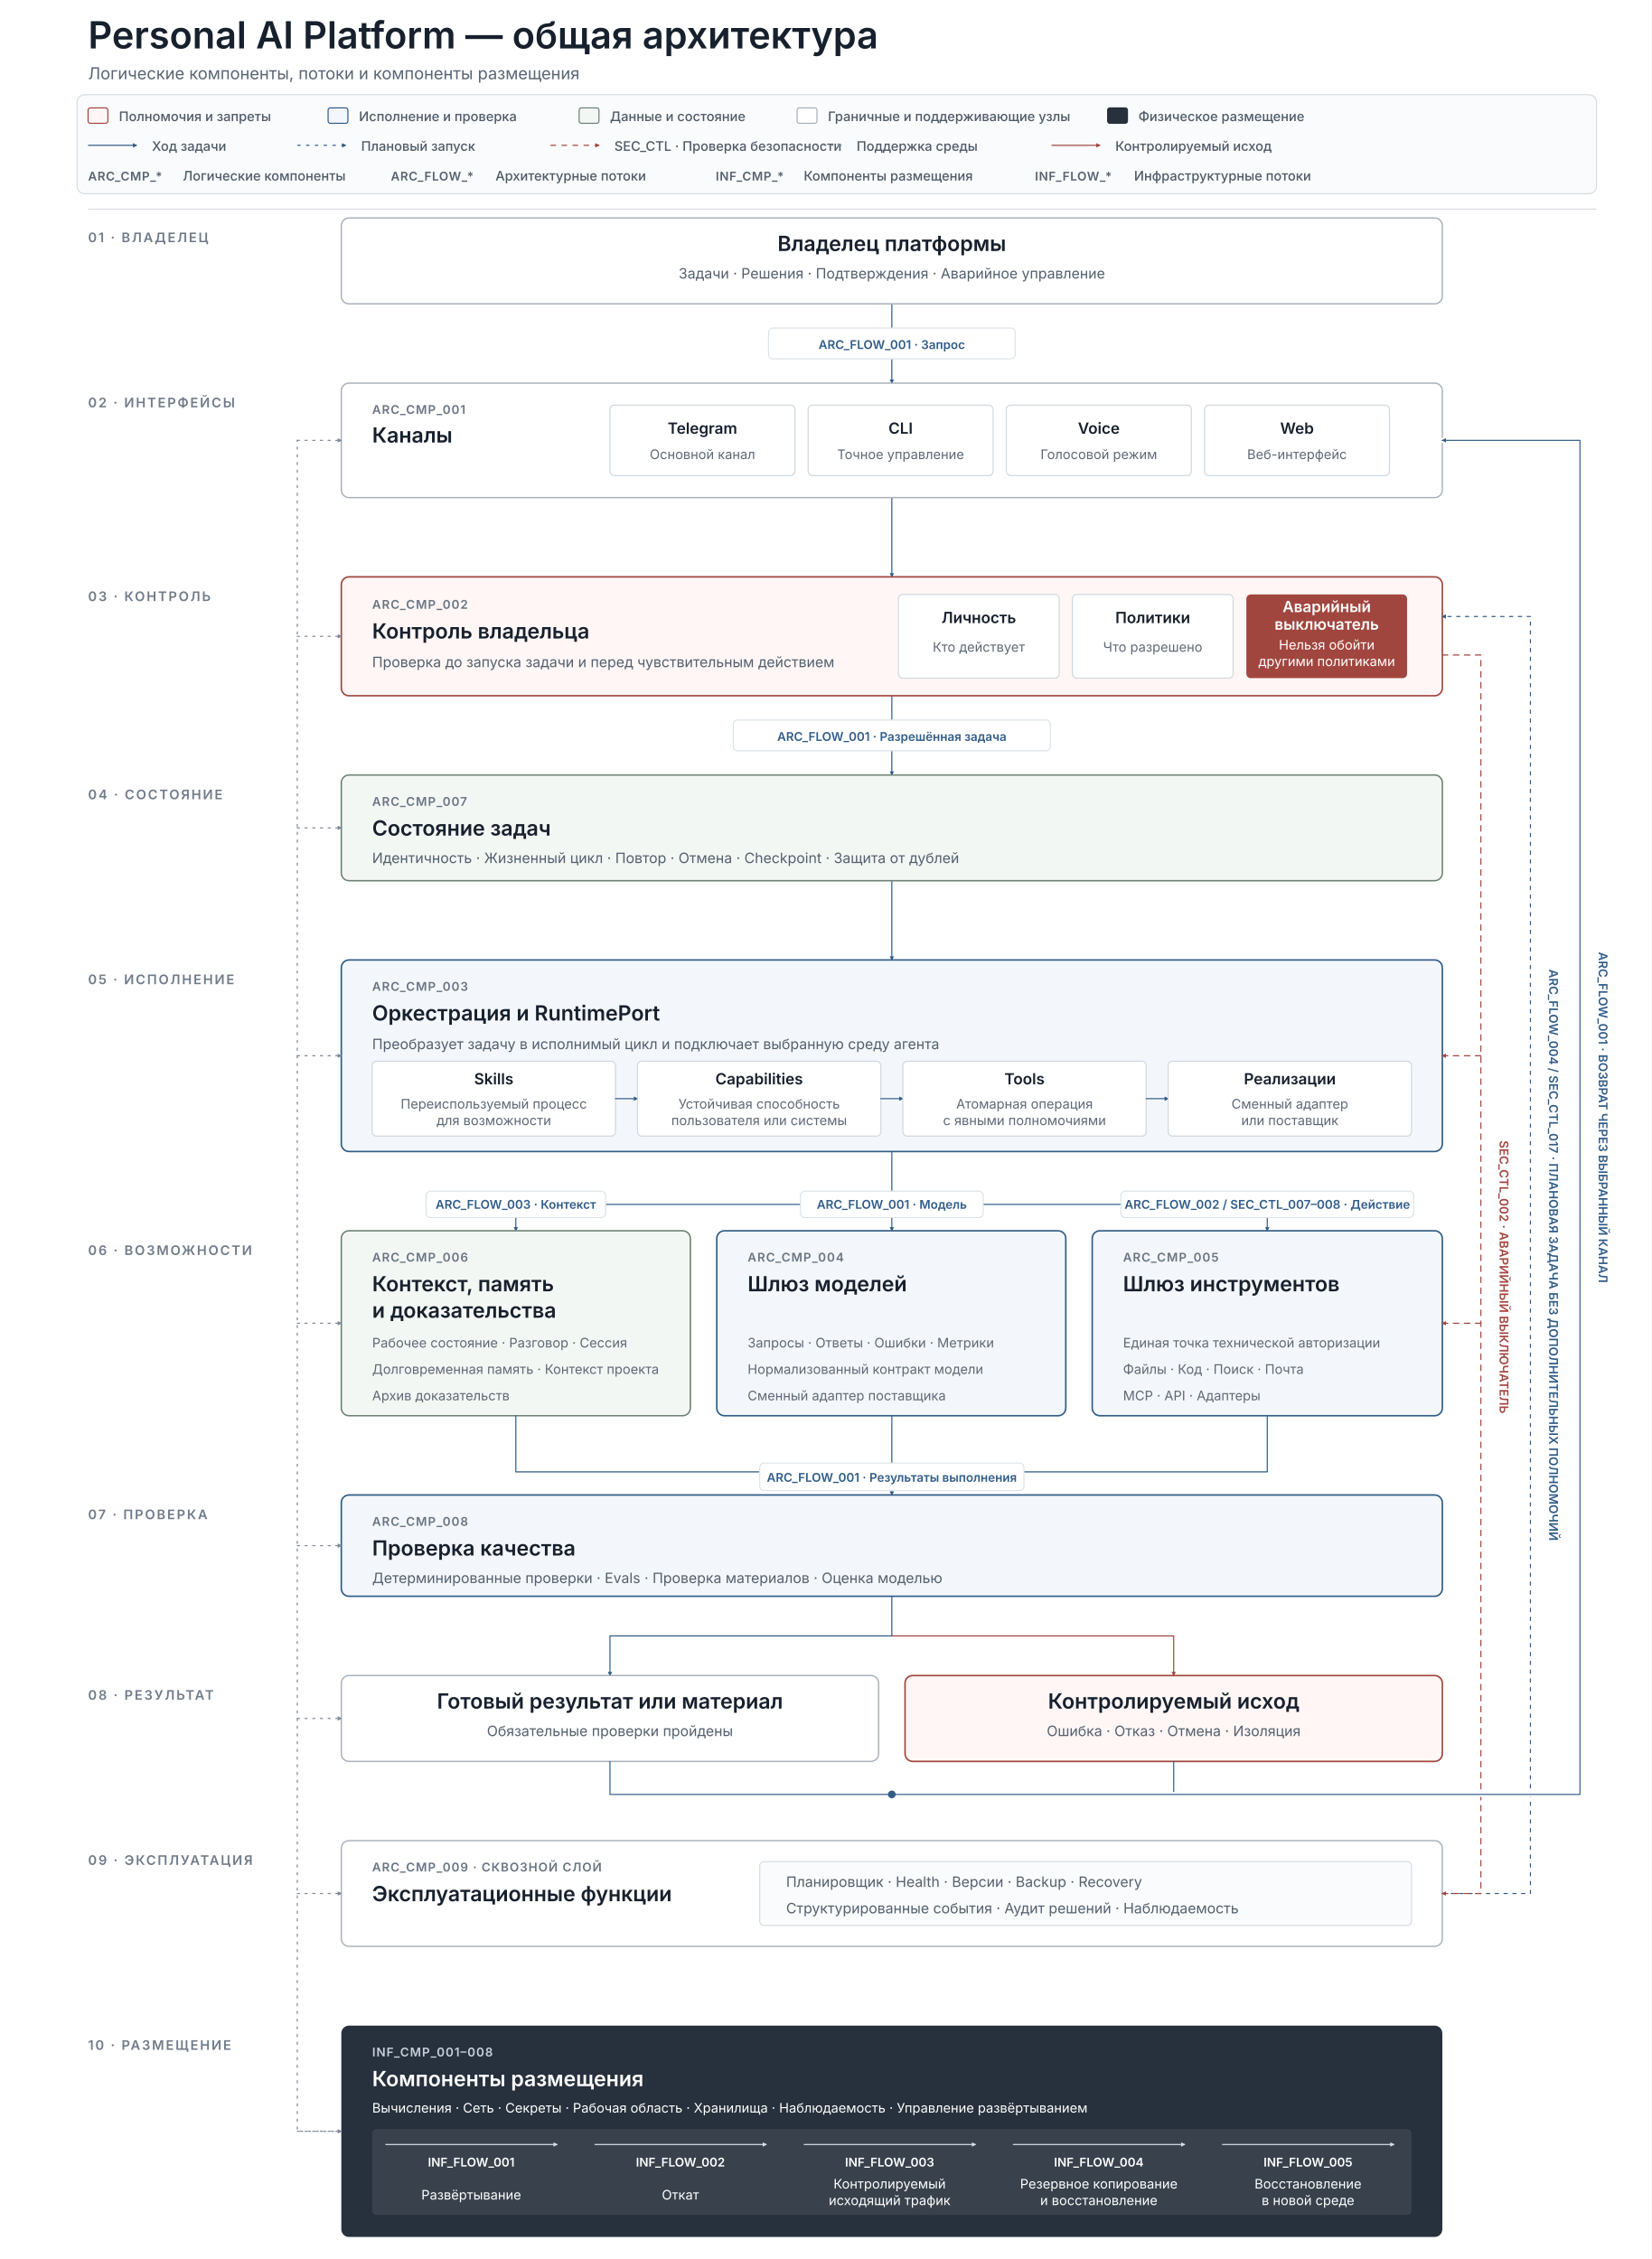
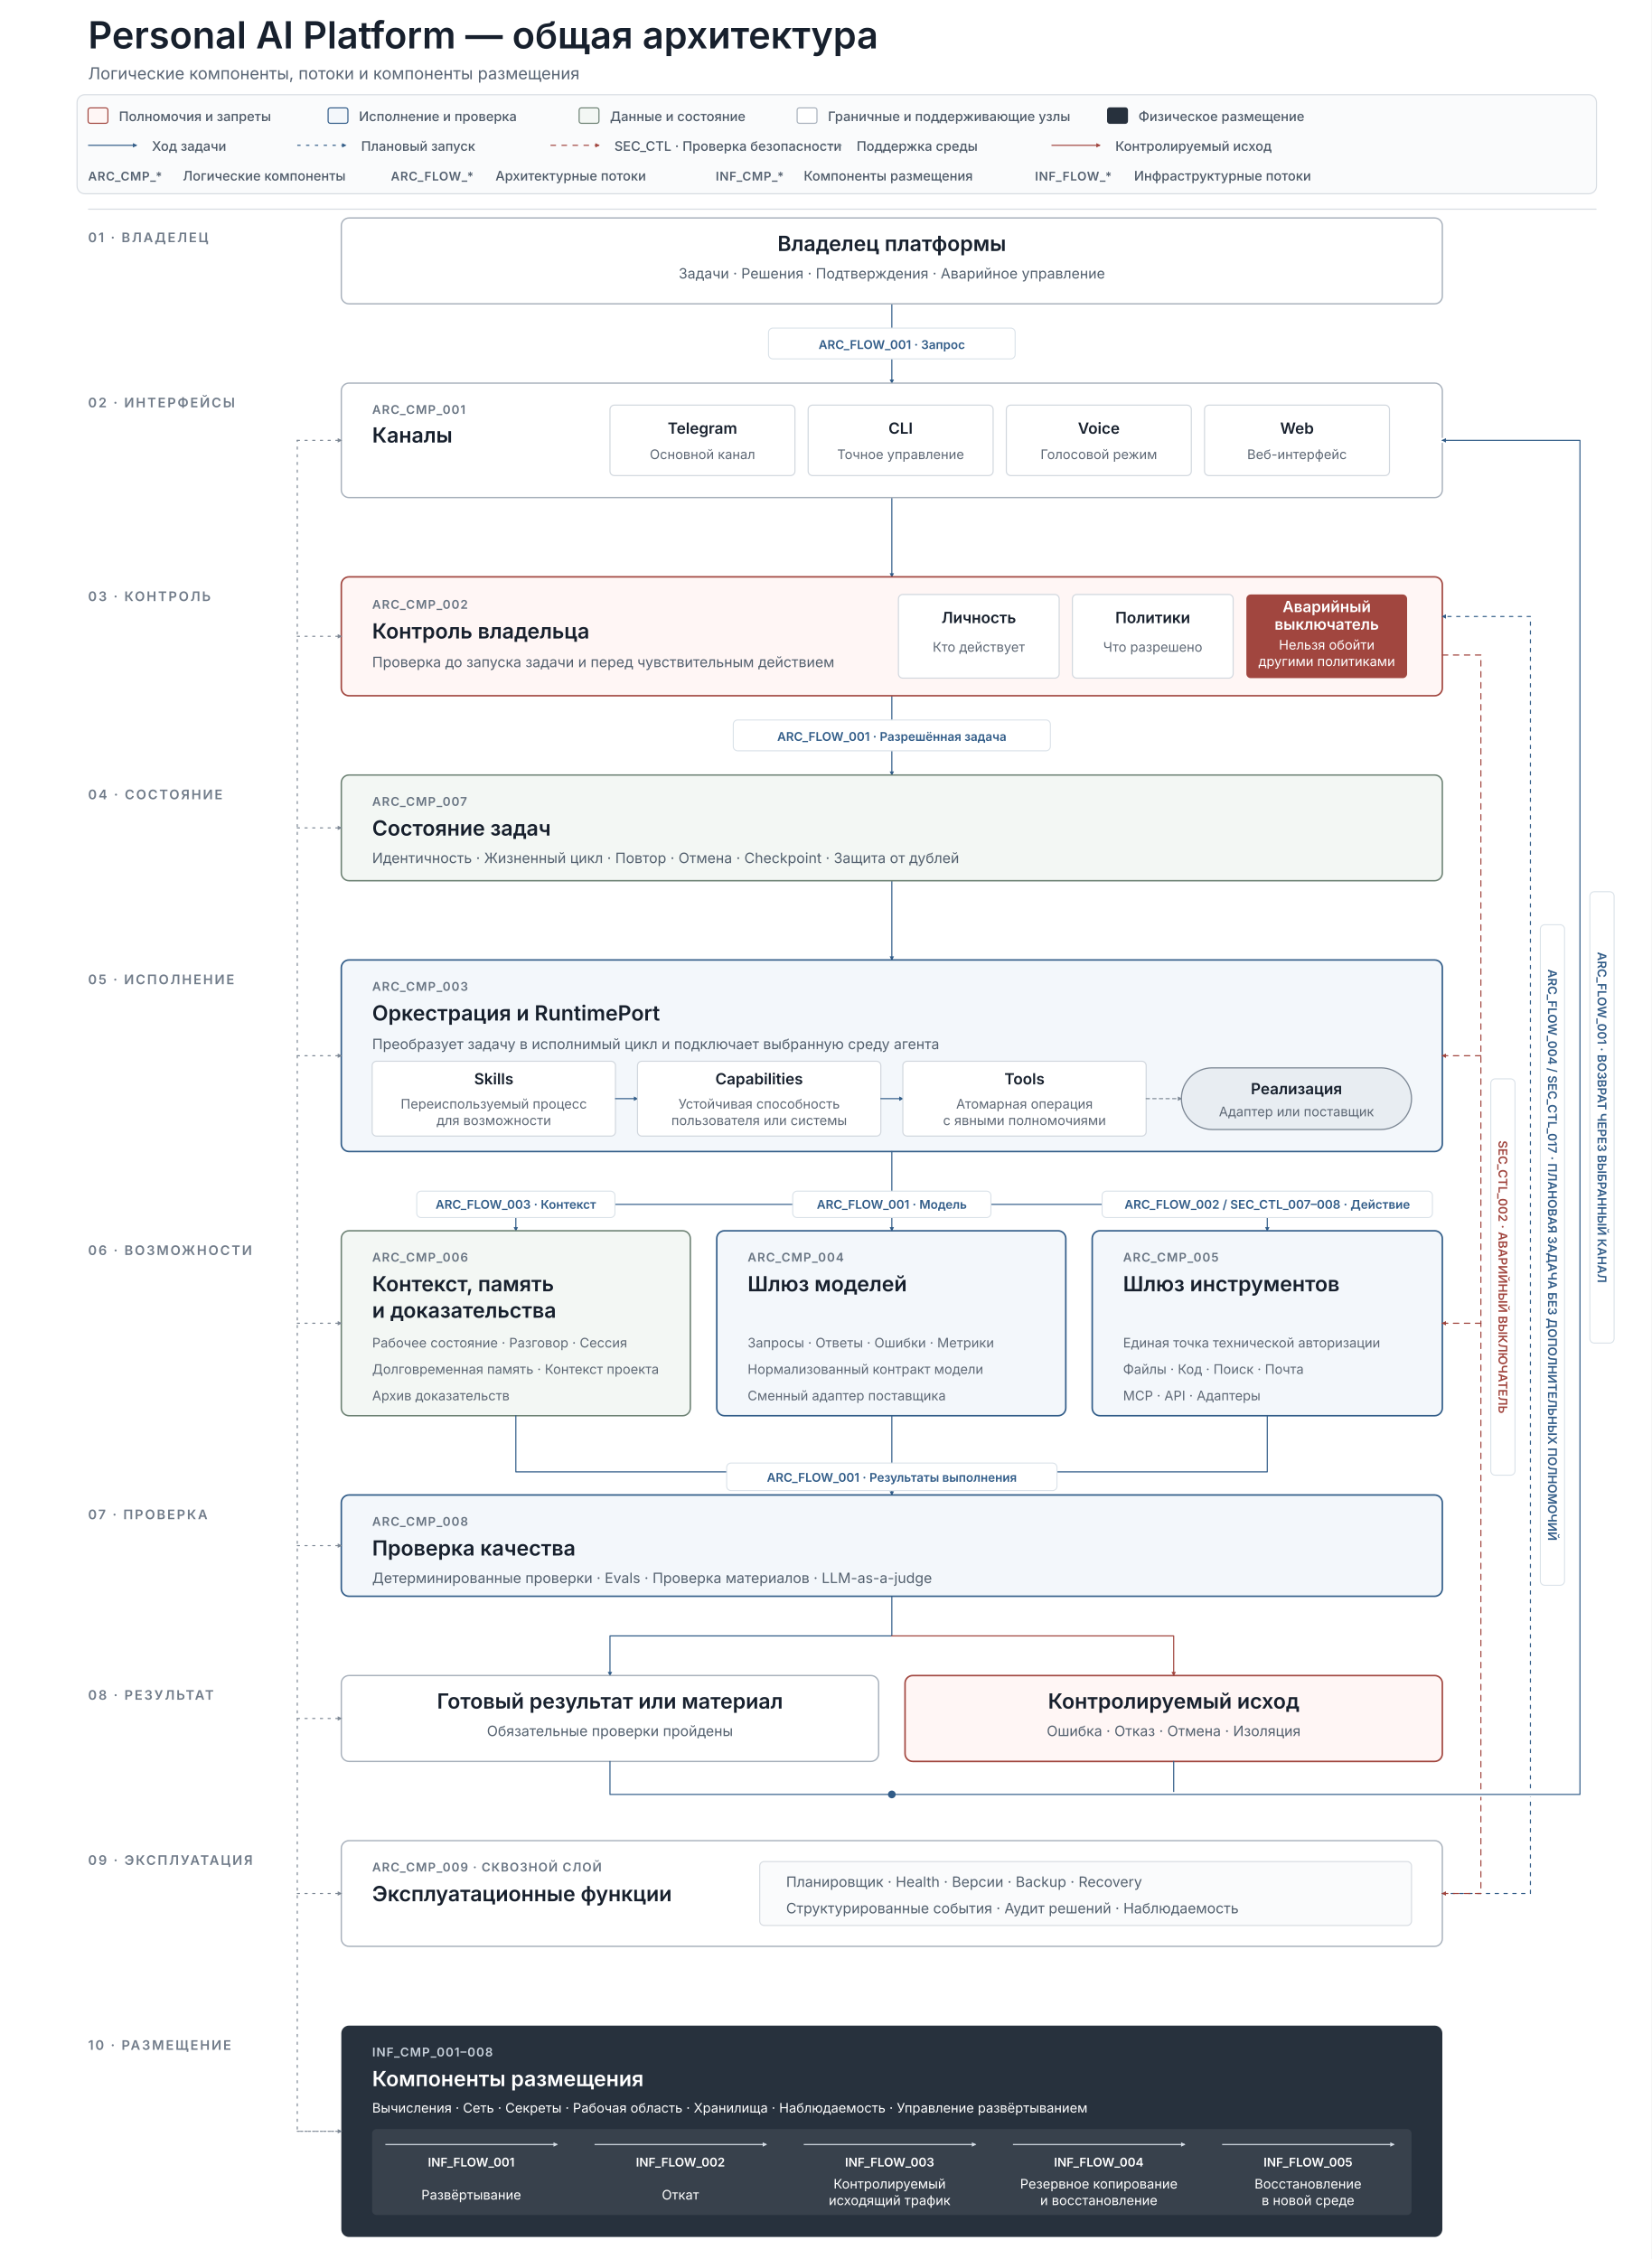
<svg xmlns="http://www.w3.org/2000/svg" width="1500" height="2052" viewBox="0 0 1500 2052" role="img" aria-labelledby="title desc">
  <defs>
    <marker id="arrow-main" viewBox="0 0 10 10" refX="8.2" refY="5" markerWidth="4" markerHeight="4" orient="auto-start-reverse">
      <path d="M0 0L10 5L0 10Z" fill="#315C88" />
    </marker>
    <marker id="arrow-control" viewBox="0 0 10 10" refX="8.2" refY="5" markerWidth="4" markerHeight="4" orient="auto-start-reverse">
      <path d="M0 0L10 5L0 10Z" fill="#A1463F" />
    </marker>
    <marker id="arrow-support" viewBox="0 0 10 10" refX="8.2" refY="5" markerWidth="4" markerHeight="4" orient="auto-start-reverse">
      <path d="M0 0L10 5L0 10Z" fill="#7D8895" />
    </marker>
    <marker id="arrow-infra" viewBox="0 0 10 10" refX="8.2" refY="5" markerWidth="4" markerHeight="4" orient="auto-start-reverse">
      <path d="M0 0L10 5L0 10Z" fill="#D6DEE7" />
    </marker>
    <style>
      text { font-family: Inter, "Segoe UI", Arial, sans-serif; fill: #17202D; }
      .title { font-size: 34px; font-weight: 600; }
      .subtitle { font-size: 15px; font-weight: 400; fill: #596574; }
      .legend { font-size: 12px; font-weight: 500; fill: #4E5A68; }
      .legend-id { font-size: 11px; font-weight: 600; letter-spacing: 0.5px; fill: #566271; }
      .layer-no { font-size: 12px; font-weight: 600; letter-spacing: 1.5px; fill: #707B89; }
      .component-id { font-size: 11px; font-weight: 600; letter-spacing: 0.8px; fill: #687482; }
      .component-title { font-size: 19px; font-weight: 600; }
      .component-text { font-size: 13px; font-weight: 400; fill: #53606E; }
      .small-title { font-size: 14px; font-weight: 600; }
      .small-text { font-size: 12px; font-weight: 400; fill: #5E6875; }
      .entity-text { font-size: 13px; font-weight: 600; fill: #263445; }
      .note-text { font-size: 13px; font-weight: 400; fill: #53606E; }
      .flow-text { font-size: 11px; font-weight: 600; fill: #315C88; }
      .control-flow-text { font-size: 11px; font-weight: 600; fill: #A1463F; }
      .inverse-title { font-size: 14px; font-weight: 600; fill: #FFFFFF; }
      .inverse-text { font-size: 12px; font-weight: 400; fill: #FFFFFF; }
      .infra-title { font-size: 12px; font-weight: 600; letter-spacing: 1px; fill: #FFFFFF; }
      .infra-text { font-size: 14px; font-weight: 400; fill: #FFFFFF; }
      .infra-chip { font-size: 11px; font-weight: 600; fill: #FFFFFF; }
      .infra-component-id { font-size: 11px; font-weight: 600; letter-spacing: 0.8px; fill: #C8D1DB; }
      .infra-component-title { font-size: 19px; font-weight: 600; fill: #FFFFFF; }
      .infra-small-text { font-size: 12px; font-weight: 400; fill: #FFFFFF; }
      .main-line { fill: none; stroke: #315C88; stroke-width: 1; stroke-linecap: round; stroke-linejoin: round; marker-end: url(#arrow-main); }
      .branch-line { fill: none; stroke: #315C88; stroke-width: 1; stroke-linecap: round; stroke-linejoin: round; marker-end: url(#arrow-main); }
      .bus-line { fill: none; stroke: #315C88; stroke-width: 1; stroke-linecap: round; stroke-linejoin: round; }
      .control-line { fill: none; stroke: #A1463F; stroke-width: 1; stroke-dasharray: 5 5; stroke-linecap: round; stroke-linejoin: round; marker-end: url(#arrow-control); }
      .control-rail { fill: none; stroke: #A1463F; stroke-width: 1; stroke-dasharray: 5 5; stroke-linecap: round; stroke-linejoin: round; }
      .failure-line { fill: none; stroke: #A1463F; stroke-width: 1; stroke-linecap: round; stroke-linejoin: round; marker-end: url(#arrow-control); }
      .scheduled-line { fill: none; stroke: #315C88; stroke-width: 1; stroke-dasharray: 3 5; stroke-linecap: round; stroke-linejoin: round; marker-end: url(#arrow-main); }
      .support-line { fill: none; stroke: #7D8895; stroke-width: 1; stroke-dasharray: 2 5; stroke-linecap: round; stroke-linejoin: round; marker-end: url(#arrow-support); }
      .support-rail { fill: none; stroke: #7D8895; stroke-width: 1; stroke-dasharray: 2 5; stroke-linecap: round; stroke-linejoin: round; }
      .neutral-card { fill: #FFFFFF; stroke: #A7B0BB; stroke-width: 1.2; }
      .control-card { fill: #FFF6F5; stroke: #A1463F; stroke-width: 1.4; }
      .execution-card { fill: #F3F7FB; stroke: #315C88; stroke-width: 1.4; }
      .data-card { fill: #F3F7F4; stroke: #6C8173; stroke-width: 1.3; }
      .label-box { fill: #FFFFFF; stroke: #D1D7DE; stroke-width: 1; }
      .inner-card { fill: #FFFFFF; stroke: #D1D7DE; stroke-width: 1; }
+       .implementation-pill { fill: #E8EDF2; stroke: #7D8895; stroke-width: 1.1; }
+       .implementation-link { fill: none; stroke: #7D8895; stroke-width: 1; stroke-dasharray: 3 3; stroke-linecap: round; marker-end: url(#arrow-support); }
      .detail-panel { fill: #FAFBFC; stroke: #D7DCE2; stroke-width: 1; }
      .flow-label { fill: #FFFFFF; stroke: #D9E1E8; stroke-width: 0.9; }
    </style>
  </defs>
  <rect width="1500" height="2052" fill="#FFFFFF" />
  <text x="80" y="44" class="title">Personal AI Platform — общая архитектура</text>
  <text x="80" y="72" class="subtitle">Логические компоненты, потоки и компоненты размещения</text>
  <rect x="70" y="86" width="1380" height="90" rx="7" fill="#FAFBFC" stroke="#D7DCE2" stroke-width="1" />
  <g transform="translate(80 98)">
    <rect x="0" y="0" width="18" height="14" rx="2" fill="#FFF6F5" stroke="#A1463F" />
    <text x="28" y="12" class="legend">Полномочия и запреты</text>
    <rect x="218" y="0" width="18" height="14" rx="2" fill="#F3F7FB" stroke="#315C88" />
    <text x="246" y="12" class="legend">Исполнение и проверка</text>
    <rect x="446" y="0" width="18" height="14" rx="2" fill="#F3F7F4" stroke="#6C8173" />
    <text x="474" y="12" class="legend">Данные и состояние</text>
    <rect x="644" y="0" width="18" height="14" rx="2" fill="#FFFFFF" stroke="#A7B0BB" />
    <text x="672" y="12" class="legend">Граничные и поддерживающие узлы</text>
    <rect x="926" y="0" width="18" height="14" rx="2" fill="#27313D" stroke="#27313D" />
    <text x="954" y="12" class="legend">Физическое размещение</text>
  </g>
  <g transform="translate(80 125)">
    <line x1="0" y1="7" x2="44" y2="7" stroke="#315C88" stroke-width="1" marker-end="url(#arrow-main)" />
    <text x="58" y="12" class="legend">Ход задачи</text>
    <line x1="190" y1="7" x2="234" y2="7" stroke="#315C88" stroke-width="1" stroke-dasharray="3 5" marker-end="url(#arrow-main)" />
    <text x="248" y="12" class="legend">Плановый запуск</text>
    <line x1="420" y1="7" x2="464" y2="7" stroke="#A1463F" stroke-width="1" stroke-dasharray="5 5" marker-end="url(#arrow-control)" />
    <text x="478" y="12" class="legend">SEC_CTL · Проверка безопасности</text>
    <line x1="640" y1="7" x2="684" y2="7" stroke="#7D8895" stroke-width="1" stroke-dasharray="2 5" marker-end="url(#arrow-support)" />
    <text x="698" y="12" class="legend">Поддержка среды</text>
    <line x1="875" y1="7" x2="919" y2="7" stroke="#A1463F" stroke-width="1" marker-end="url(#arrow-control)" />
    <text x="933" y="12" class="legend">Контролируемый исход</text>
  </g>
  <g transform="translate(80 152)">
    <text x="0" y="12" class="legend-id">ARC_CMP_*</text>
    <text x="86" y="12" class="legend">Логические компоненты</text>
    <text x="275" y="12" class="legend-id">ARC_FLOW_*</text>
    <text x="370" y="12" class="legend">Архитектурные потоки</text>
    <text x="570" y="12" class="legend-id">INF_CMP_*</text>
    <text x="650" y="12" class="legend">Компоненты размещения</text>
    <text x="860" y="12" class="legend-id">INF_FLOW_*</text>
    <text x="950" y="12" class="legend">Инфраструктурные потоки</text>
  </g>
  <line x1="80" y1="190" x2="1450" y2="190" stroke="#D7DCE2" />
  <g>
    <text x="80" y="220" class="layer-no">01 · ВЛАДЕЛЕЦ</text>
    <text x="80" y="370" class="layer-no">02 · ИНТЕРФЕЙСЫ</text>
    <text x="80" y="546" class="layer-no">03 · КОНТРОЛЬ</text>
    <text x="80" y="726" class="layer-no">04 · СОСТОЯНИЕ</text>
    <text x="80" y="894" class="layer-no">05 · ИСПОЛНЕНИЕ</text>
    <text x="80" y="1140" class="layer-no">06 · ВОЗМОЖНОСТИ</text>
    <text x="80" y="1380" class="layer-no">07 · ПРОВЕРКА</text>
    <text x="80" y="1544" class="layer-no">08 · РЕЗУЛЬТАТ</text>
    <text x="80" y="1694" class="layer-no">09 · ЭКСПЛУАТАЦИЯ</text>
    <text x="80" y="1862" class="layer-no">10 · РАЗМЕЩЕНИЕ</text>
  </g>
  <path class="main-line" d="M810 276V348" />
  <path class="main-line" d="M810 452V524" />
  <path class="main-line" d="M810 632V704" />
  <path class="main-line" d="M810 800V872" />
  <g>
    <rect x="310" y="198" width="1000" height="78" rx="7" class="neutral-card" />
    <text x="810" y="228" class="component-title" text-anchor="middle">Владелец платформы</text>
    <text x="810" y="253" class="component-text" text-anchor="middle">Задачи · Решения · Подтверждения · Аварийное управление</text>
  </g>
  <g transform="translate(0 20)">
    <rect x="310" y="328" width="1000" height="104" rx="7" class="neutral-card" />
    <text x="338" y="356" class="component-id">ARC_CMP_001</text>
    <text x="338" y="382" class="component-title">Каналы</text>
    <rect x="554" y="348" width="168" height="64" rx="4" class="inner-card" />
    <rect x="734" y="348" width="168" height="64" rx="4" class="inner-card" />
    <rect x="914" y="348" width="168" height="64" rx="4" class="inner-card" />
    <rect x="1094" y="348" width="168" height="64" rx="4" class="inner-card" />
    <text x="638" y="374" class="small-title" text-anchor="middle">Telegram</text>
    <text x="638" y="397" class="small-text" text-anchor="middle">Основной канал</text>
    <text x="818" y="374" class="small-title" text-anchor="middle">CLI</text>
    <text x="818" y="397" class="small-text" text-anchor="middle">Точное управление</text>
    <text x="998" y="374" class="small-title" text-anchor="middle">Voice</text>
    <text x="998" y="397" class="small-text" text-anchor="middle">Голосовой режим</text>
    <text x="1178" y="374" class="small-title" text-anchor="middle">Web</text>
    <text x="1178" y="397" class="small-text" text-anchor="middle">Веб-интерфейс</text>
  </g>
  <g transform="translate(0 40)">
    <rect x="310" y="484" width="1000" height="108" rx="7" class="control-card" />
    <text x="338" y="513" class="component-id">ARC_CMP_002</text>
    <text x="338" y="540" class="component-title">Контроль владельца</text>
    <text x="338" y="566" class="component-text">Проверка до запуска задачи и перед чувствительным действием</text>
    <rect x="816" y="500" width="146" height="76" rx="4" class="inner-card" />
    <text x="889" y="526" class="small-title" text-anchor="middle">Личность</text>
    <text x="889" y="552" class="small-text" text-anchor="middle">Кто действует</text>
    <rect x="974" y="500" width="146" height="76" rx="4" class="inner-card" />
    <text x="1047" y="526" class="small-title" text-anchor="middle">Политики</text>
    <text x="1047" y="552" class="small-text" text-anchor="middle">Что разрешено</text>
    <rect x="1132" y="500" width="146" height="76" rx="4" fill="#A1463F" />
    <text x="1205" y="516" class="inverse-title" text-anchor="middle">Аварийный</text>
    <text x="1205" y="532" class="inverse-title" text-anchor="middle">выключатель</text>
    <text x="1205" y="550" class="inverse-text" text-anchor="middle">Нельзя обойти</text>
    <text x="1205" y="565" class="inverse-text" text-anchor="middle">другими политиками</text>
  </g>
  <g transform="translate(0 60)">
    <rect x="310" y="644" width="1000" height="96" rx="7" class="data-card" />
    <text x="338" y="672" class="component-id">ARC_CMP_007</text>
    <text x="338" y="699" class="component-title">Состояние задач</text>
    <text x="338" y="724" class="component-text">Идентичность · Жизненный цикл · Повтор · Отмена · Checkpoint · Защита от дублей</text>
  </g>
  <g transform="translate(0 80)">
    <rect x="310" y="792" width="1000" height="174" rx="7" class="execution-card" />
    <text x="338" y="820" class="component-id">ARC_CMP_003</text>
    <text x="338" y="847" class="component-title">Оркестрация и RuntimePort</text>
    <text x="338" y="873" class="component-text">Преобразует задачу в исполнимый цикл и подключает выбранную среду агента</text>
    <rect x="338" y="884" width="221" height="68" rx="4" class="inner-card" />
    <text x="448.5" y="905" class="small-title" text-anchor="middle">Skills</text>
    <text x="448.5" y="927" class="small-text" text-anchor="middle">Переиспользуемый процесс</text>
    <text x="448.5" y="942" class="small-text" text-anchor="middle">для возможности</text>
    <path class="branch-line" d="M559 918H579" />
    <rect x="579" y="884" width="221" height="68" rx="4" class="inner-card" />
    <text x="689.5" y="905" class="small-title" text-anchor="middle">Capabilities</text>
    <text x="689.5" y="927" class="small-text" text-anchor="middle">Устойчивая способность</text>
    <text x="689.5" y="942" class="small-text" text-anchor="middle">пользователя или системы</text>
    <path class="branch-line" d="M800 918H820" />
    <rect x="820" y="884" width="221" height="68" rx="4" class="inner-card" />
    <text x="930.5" y="905" class="small-title" text-anchor="middle">Tools</text>
    <text x="930.5" y="927" class="small-text" text-anchor="middle">Атомарная операция</text>
    <text x="930.5" y="942" class="small-text" text-anchor="middle">с явными полномочиями</text>
-     <path class="branch-line" d="M1041 918H1061" />
-     <rect x="1061" y="884" width="221" height="68" rx="4" class="inner-card" />
-     <text x="1171.5" y="905" class="small-title" text-anchor="middle">Реализации</text>
-     <text x="1171.5" y="927" class="small-text" text-anchor="middle">Сменный адаптер</text>
-     <text x="1171.5" y="942" class="small-text" text-anchor="middle">или поставщик</text>
+     <path class="implementation-link" d="M1041 918H1073" />
+     <rect x="1073" y="890" width="209" height="56" rx="28" class="implementation-pill" />
+     <text x="1177.5" y="914" class="small-title" text-anchor="middle">Реализация</text>
+     <text x="1177.5" y="934" class="small-text" text-anchor="middle">Адаптер или поставщик</text>
  </g>
  <g transform="translate(0 150)">
    <path class="bus-line" d="M810 896V944H468.5M810 944H1151" />
    <path class="branch-line" d="M468.5 944V968" />
    <path class="branch-line" d="M810 944V968" />
    <path class="branch-line" d="M1151 944V968" />
-     <rect x="387" y="932" width="163" height="24" rx="4" class="flow-label" />
+     <rect x="378.5" y="932" width="180" height="24" rx="4" class="flow-label" />
    <text x="468.5" y="948" class="flow-text" text-anchor="middle">ARC_FLOW_003 · Контекст</text>
-     <rect x="727" y="932" width="166" height="24" rx="4" class="flow-label" />
+     <rect x="720" y="932" width="180" height="24" rx="4" class="flow-label" />
    <text x="810" y="948" class="flow-text" text-anchor="middle">ARC_FLOW_001 · Модель</text>
-     <rect x="1018" y="932" width="266" height="24" rx="4" class="flow-label" />
+     <rect x="1001" y="932" width="300" height="24" rx="4" class="flow-label" />
    <text x="1151" y="948" class="flow-text" text-anchor="middle">ARC_FLOW_002 / SEC_CTL_007–008 · Действие</text>
    <g>
      <rect x="310" y="968" width="317" height="168" rx="7" class="data-card" />
      <text x="338" y="996" class="component-id">ARC_CMP_006</text>
      <text x="338" y="1023" class="component-title">Контекст, память</text>
      <text x="338" y="1047" class="component-title">и доказательства</text>
      <text x="338" y="1074" class="small-text">Рабочее состояние · Разговор · Сессия</text>
      <text x="338" y="1098" class="small-text">Долговременная память · Контекст проекта</text>
      <text x="338" y="1122" class="small-text">Архив доказательств</text>
    </g>
    <g>
      <rect x="651" y="968" width="317" height="168" rx="7" class="execution-card" />
      <text x="679" y="996" class="component-id">ARC_CMP_004</text>
      <text x="679" y="1023" class="component-title">Шлюз моделей</text>
      <text x="679" y="1074" class="small-text">Запросы · Ответы · Ошибки · Метрики</text>
      <text x="679" y="1098" class="small-text">Нормализованный контракт модели</text>
      <text x="679" y="1122" class="small-text">Сменный адаптер поставщика</text>
    </g>
    <g>
      <rect x="992" y="968" width="318" height="168" rx="7" class="execution-card" />
      <text x="1020" y="996" class="component-id">ARC_CMP_005</text>
      <text x="1020" y="1023" class="component-title">Шлюз инструментов</text>
      <text x="1020" y="1074" class="small-text">Единая точка технической авторизации</text>
      <text x="1020" y="1098" class="small-text">Файлы · Код · Поиск · Почта</text>
      <text x="1020" y="1122" class="small-text">MCP · API · Адаптеры</text>
    </g>
    <path class="bus-line" d="M468.5 1136V1187H1151M810 1136V1187M1151 1136V1187" />
    <path class="branch-line" d="M810 1187V1208" />
-     <rect x="690" y="1179" width="240" height="25" rx="4" class="flow-label" />
+     <rect x="660" y="1179" width="300" height="25" rx="4" class="flow-label" />
    <text x="810" y="1196" class="flow-text" text-anchor="middle">ARC_FLOW_001 · Результаты выполнения</text>
    <g transform="translate(0 20)">
      <rect x="310" y="1188" width="1000" height="92" rx="7" class="execution-card" />
      <text x="338" y="1216" class="component-id">ARC_CMP_008</text>
      <text x="338" y="1243" class="component-title">Проверка качества</text>
-       <text x="338" y="1268" class="component-text">Детерминированные проверки · Evals · Проверка материалов · Оценка моделью</text>
+       <text x="338" y="1268" class="component-text">Детерминированные проверки · Evals · Проверка материалов · LLM-as-a-judge</text>
    </g>
    <path class="main-line" d="M810 1300V1336H554V1372" />
    <path class="failure-line" d="M810 1336H1066V1372" />
    <g transform="translate(0 40)">
      <rect x="310" y="1332" width="488" height="78" rx="7" class="neutral-card" />
      <text x="554" y="1362" class="component-title" text-anchor="middle">Готовый результат или материал</text>
      <text x="554" y="1387" class="component-text" text-anchor="middle">Обязательные проверки пройдены</text>
    </g>
    <g transform="translate(0 40)">
      <rect x="822" y="1332" width="488" height="78" rx="7" class="control-card" />
      <text x="1066" y="1362" class="component-title" text-anchor="middle">Контролируемый исход</text>
      <text x="1066" y="1387" class="component-text" text-anchor="middle">Ошибка · Отказ · Отмена · Изоляция</text>
    </g>
    <path class="bus-line" d="M554 1450V1480H1066M1066 1450V1480" />
    <g transform="translate(0 60)">
      <rect x="310" y="1462" width="1000" height="96" rx="7" class="neutral-card" />
      <text x="338" y="1490" class="component-id">ARC_CMP_009 · СКВОЗНОЙ СЛОЙ</text>
      <text x="338" y="1517" class="component-title">Эксплуатационные функции</text>
      <rect x="690" y="1481" width="592" height="58" rx="4" class="detail-panel" />
      <text x="714" y="1504" class="component-text">Планировщик · Health · Версии · Backup · Recovery</text>
      <text x="714" y="1528" class="component-text">Структурированные события · Аудит решений · Наблюдаемость</text>
    </g>
    <g transform="translate(0 80)">
      <rect x="310" y="1610" width="1000" height="192" rx="7" fill="#27313D" />
      <text x="338" y="1638" class="infra-component-id">INF_CMP_001–008</text>
      <text x="338" y="1665" class="infra-component-title">Компоненты размещения</text>
      <text x="338" y="1689" class="infra-small-text">Вычисления · Сеть · Секреты · Рабочая область · Хранилища · Наблюдаемость · Управление развёртыванием</text>
      <rect x="338" y="1704" width="944" height="78" rx="4" fill="#FFFFFF" opacity="0.08" />
      <line x1="350" y1="1718" x2="506" y2="1718" stroke="#D6DEE7" stroke-width="1" marker-end="url(#arrow-infra)" />
      <line x1="540" y1="1718" x2="696" y2="1718" stroke="#D6DEE7" stroke-width="1" marker-end="url(#arrow-infra)" />
      <line x1="730" y1="1718" x2="886" y2="1718" stroke="#D6DEE7" stroke-width="1" marker-end="url(#arrow-infra)" />
      <line x1="920" y1="1718" x2="1076" y2="1718" stroke="#D6DEE7" stroke-width="1" marker-end="url(#arrow-infra)" />
      <line x1="1110" y1="1718" x2="1266" y2="1718" stroke="#D6DEE7" stroke-width="1" marker-end="url(#arrow-infra)" />
      <text x="428" y="1738" class="infra-chip" text-anchor="middle">INF_FLOW_001</text>
      <text x="428" y="1768" class="infra-small-text" text-anchor="middle">Развёртывание</text>
      <text x="618" y="1738" class="infra-chip" text-anchor="middle">INF_FLOW_002</text>
      <text x="618" y="1768" class="infra-small-text" text-anchor="middle">Откат</text>
      <text x="808" y="1738" class="infra-chip" text-anchor="middle">INF_FLOW_003</text>
      <text x="808" y="1758" class="infra-small-text" text-anchor="middle">Контролируемый</text>
      <text x="808" y="1773" class="infra-small-text" text-anchor="middle">исходящий трафик</text>
      <text x="998" y="1738" class="infra-chip" text-anchor="middle">INF_FLOW_004</text>
      <text x="998" y="1758" class="infra-small-text" text-anchor="middle">Резервное копирование</text>
      <text x="998" y="1773" class="infra-small-text" text-anchor="middle">и восстановление</text>
      <text x="1188" y="1738" class="infra-chip" text-anchor="middle">INF_FLOW_005</text>
      <text x="1188" y="1758" class="infra-small-text" text-anchor="middle">Восстановление</text>
      <text x="1188" y="1773" class="infra-small-text" text-anchor="middle">в новой среде</text>
    </g>
  </g>
  <path class="support-rail" d="M310 1936H270V400" />
  <path class="support-line" d="M270 400H310" />
  <path class="support-line" d="M270 578H310" />
  <path class="support-line" d="M270 752H310" />
  <path class="support-line" d="M270 959H310" />
  <path class="support-line" d="M270 1202H310" />
  <path class="support-line" d="M270 1404H310" />
  <path class="support-line" d="M270 1561H310" />
  <path class="support-line" d="M270 1720H310" />
  <path class="support-line" d="M270 1936H310" />
  <path class="scheduled-line" d="M1310 1720H1390V560H1310" />
  <g transform="translate(1407 1140) rotate(90)">
-     <text x="0" y="0" class="flow-text" text-anchor="middle">ARC_FLOW_004 / SEC_CTL_017 · ПЛАНОВАЯ ЗАДАЧА БЕЗ ДОПОЛНИТЕЛЬНЫХ ПОЛНОМОЧИЙ</text>
+     <rect x="-300" y="-14" width="600" height="22" rx="4" class="flow-label" />
+     <text x="0" y="1" class="flow-text" text-anchor="middle">ARC_FLOW_004 / SEC_CTL_017 · ПЛАНОВАЯ ЗАДАЧА БЕЗ ДОПОЛНИТЕЛЬНЫХ ПОЛНОМОЧИЙ</text>
  </g>
  <path class="control-rail" d="M1310 595H1345V1720" />
  <path class="control-line" d="M1345 959H1310" />
  <path class="control-line" d="M1345 1202H1310" />
  <path class="control-line" d="M1345 1720H1310" />
  <g transform="translate(1362 1160) rotate(90)">
-     <text x="0" y="0" class="control-flow-text" text-anchor="middle">SEC_CTL_002 · АВАРИЙНЫЙ ВЫКЛЮЧАТЕЛЬ</text>
+     <rect x="-180" y="-14" width="360" height="22" rx="4" class="flow-label" />
+     <text x="0" y="1" class="control-flow-text" text-anchor="middle">SEC_CTL_002 · АВАРИЙНЫЙ ВЫКЛЮЧАТЕЛЬ</text>
  </g>
  <path d="M810 1630H1435V400H1310" fill="none" stroke="#FFFFFF" stroke-width="4.5" stroke-linecap="round" stroke-linejoin="round" />
  <path class="main-line" d="M810 1630H1435V400H1310" />
  <circle cx="810" cy="1630" r="3.5" fill="#315C88" />
  <g transform="translate(1452 1015) rotate(90)">
-     <text x="0" y="0" class="flow-text" text-anchor="middle">ARC_FLOW_001 · ВОЗВРАТ ЧЕРЕЗ ВЫБРАННЫЙ КАНАЛ</text>
+     <rect x="-205" y="-14" width="410" height="22" rx="4" class="flow-label" />
+     <text x="0" y="1" class="flow-text" text-anchor="middle">ARC_FLOW_001 · ВОЗВРАТ ЧЕРЕЗ ВЫБРАННЫЙ КАНАЛ</text>
  </g>
  <g>
    <rect x="698" y="298" width="224" height="28" rx="4" class="flow-label" />
    <text x="810" y="317" class="flow-text" text-anchor="middle">ARC_FLOW_001 · Запрос</text>
    <rect x="666" y="654" width="288" height="28" rx="4" class="flow-label" />
    <text x="810" y="673" class="flow-text" text-anchor="middle">ARC_FLOW_001 · Разрешённая задача</text>
  </g>
</svg>
